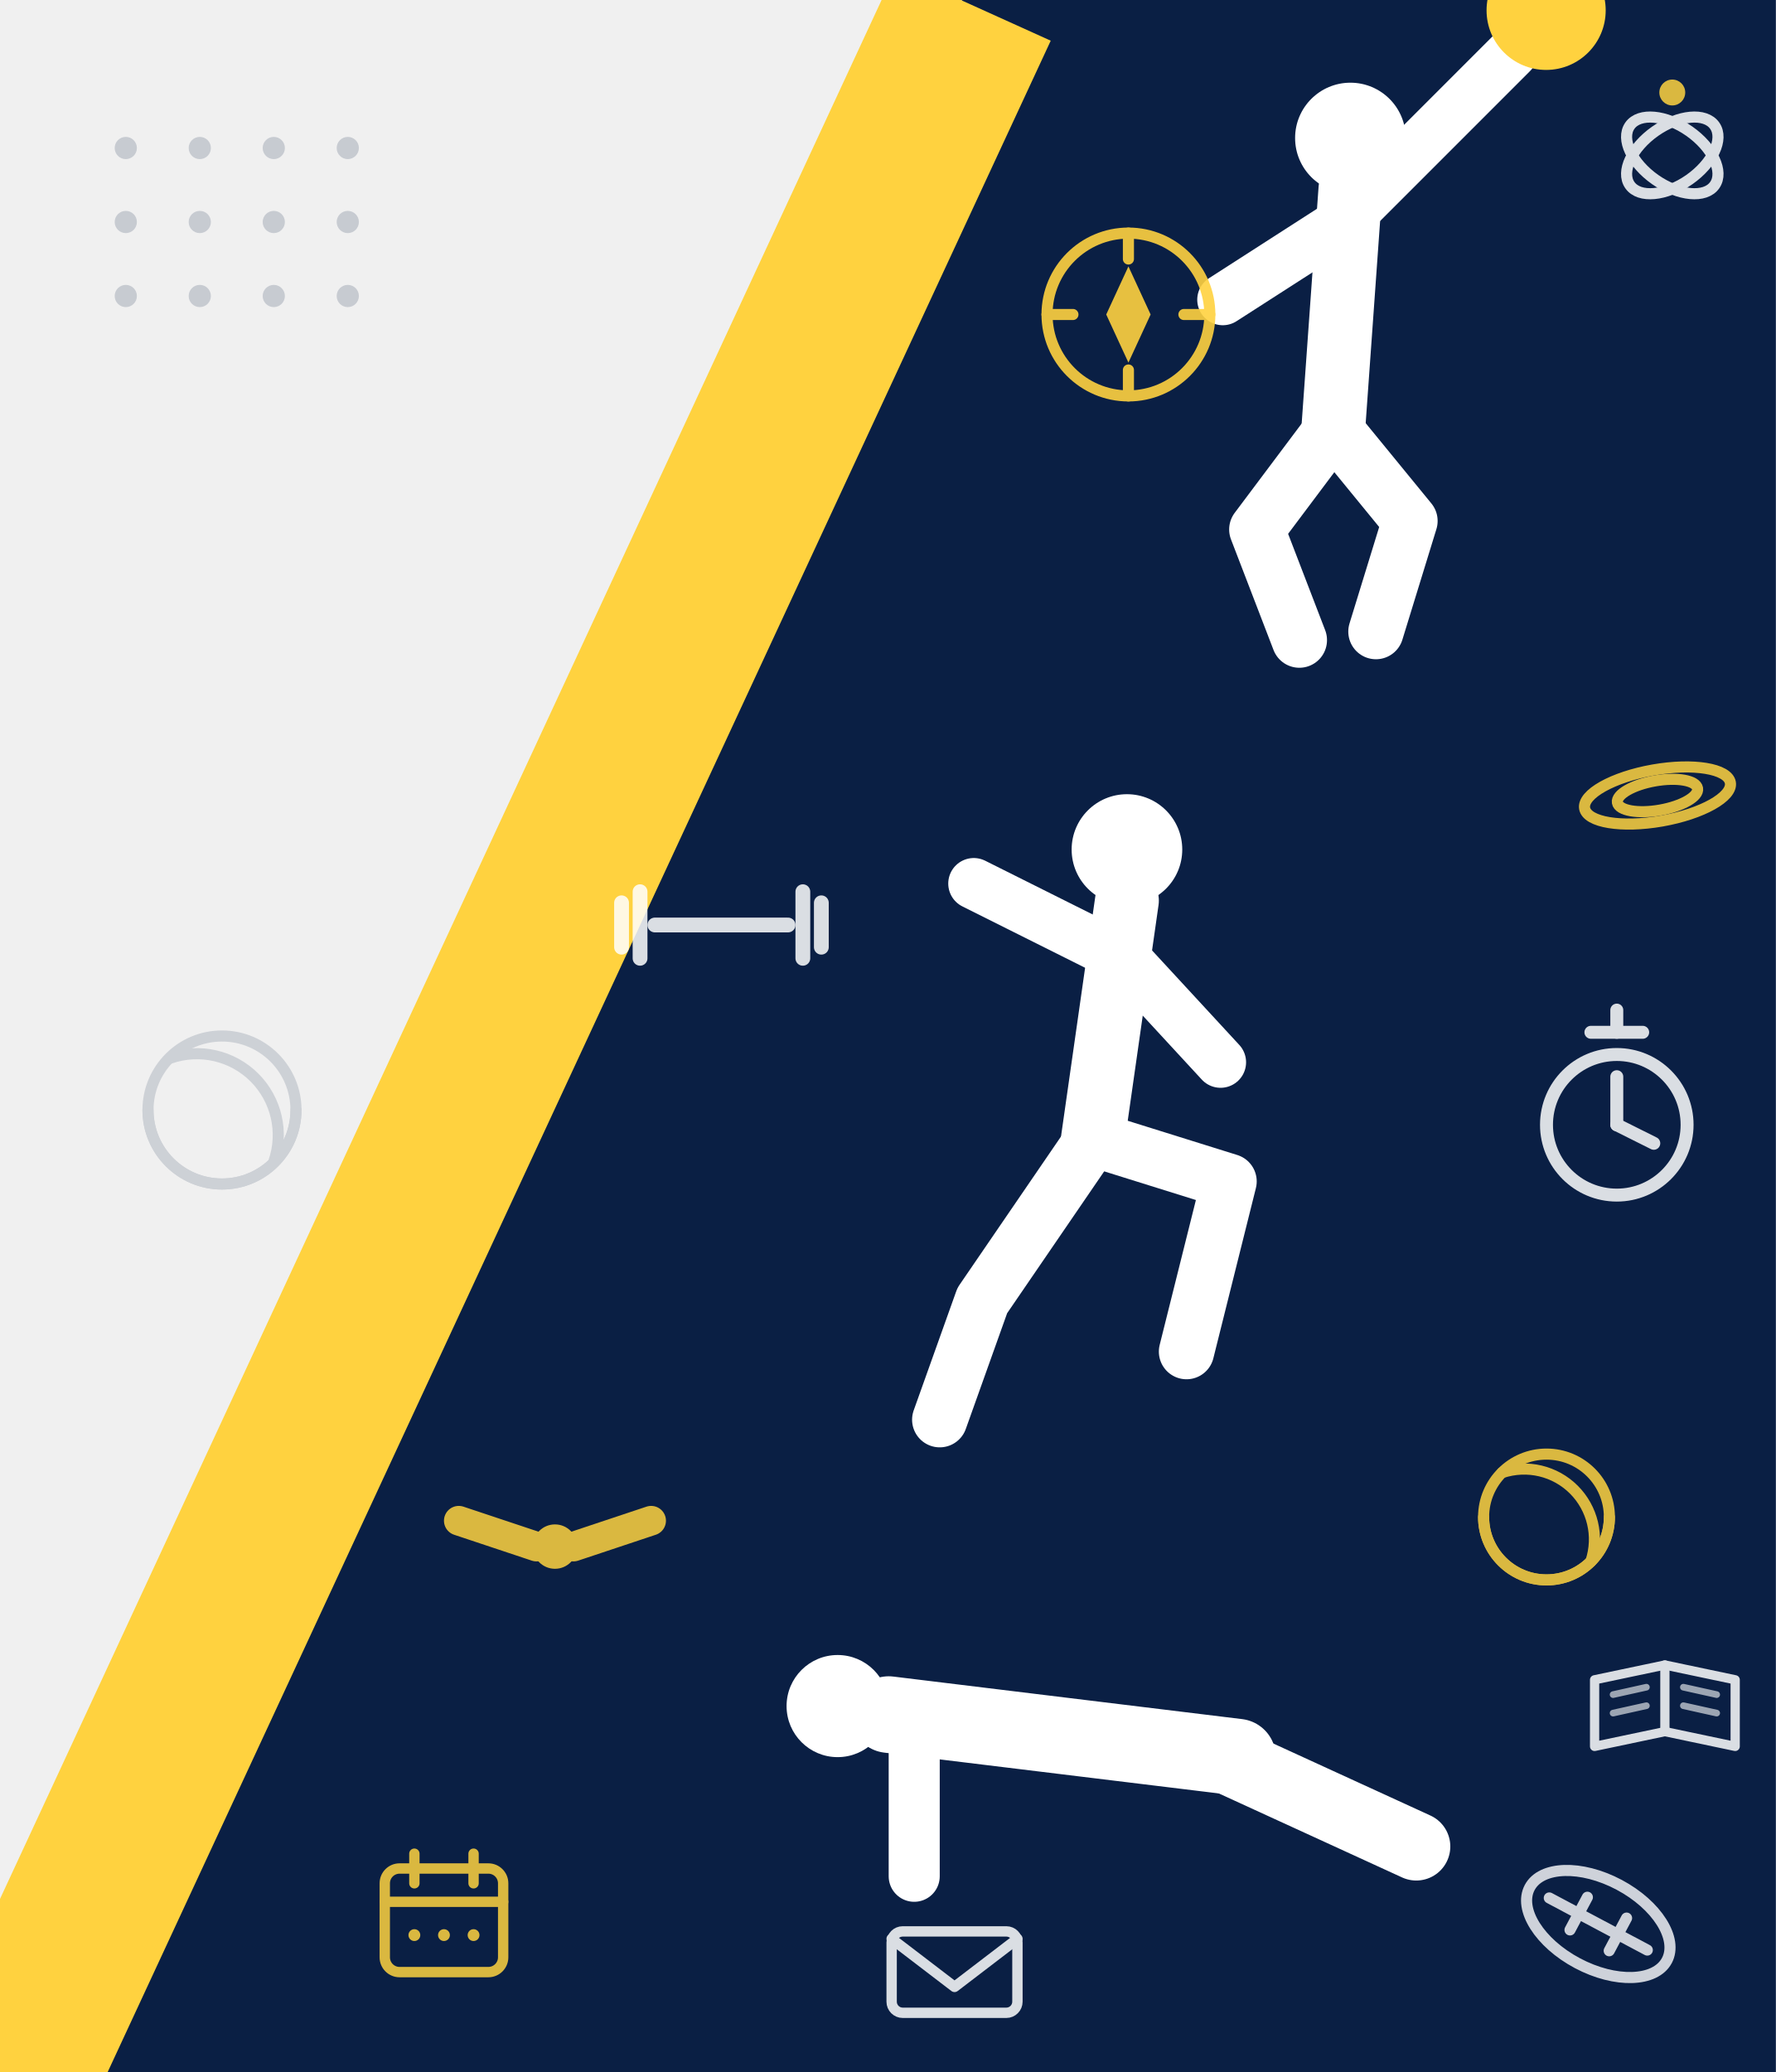
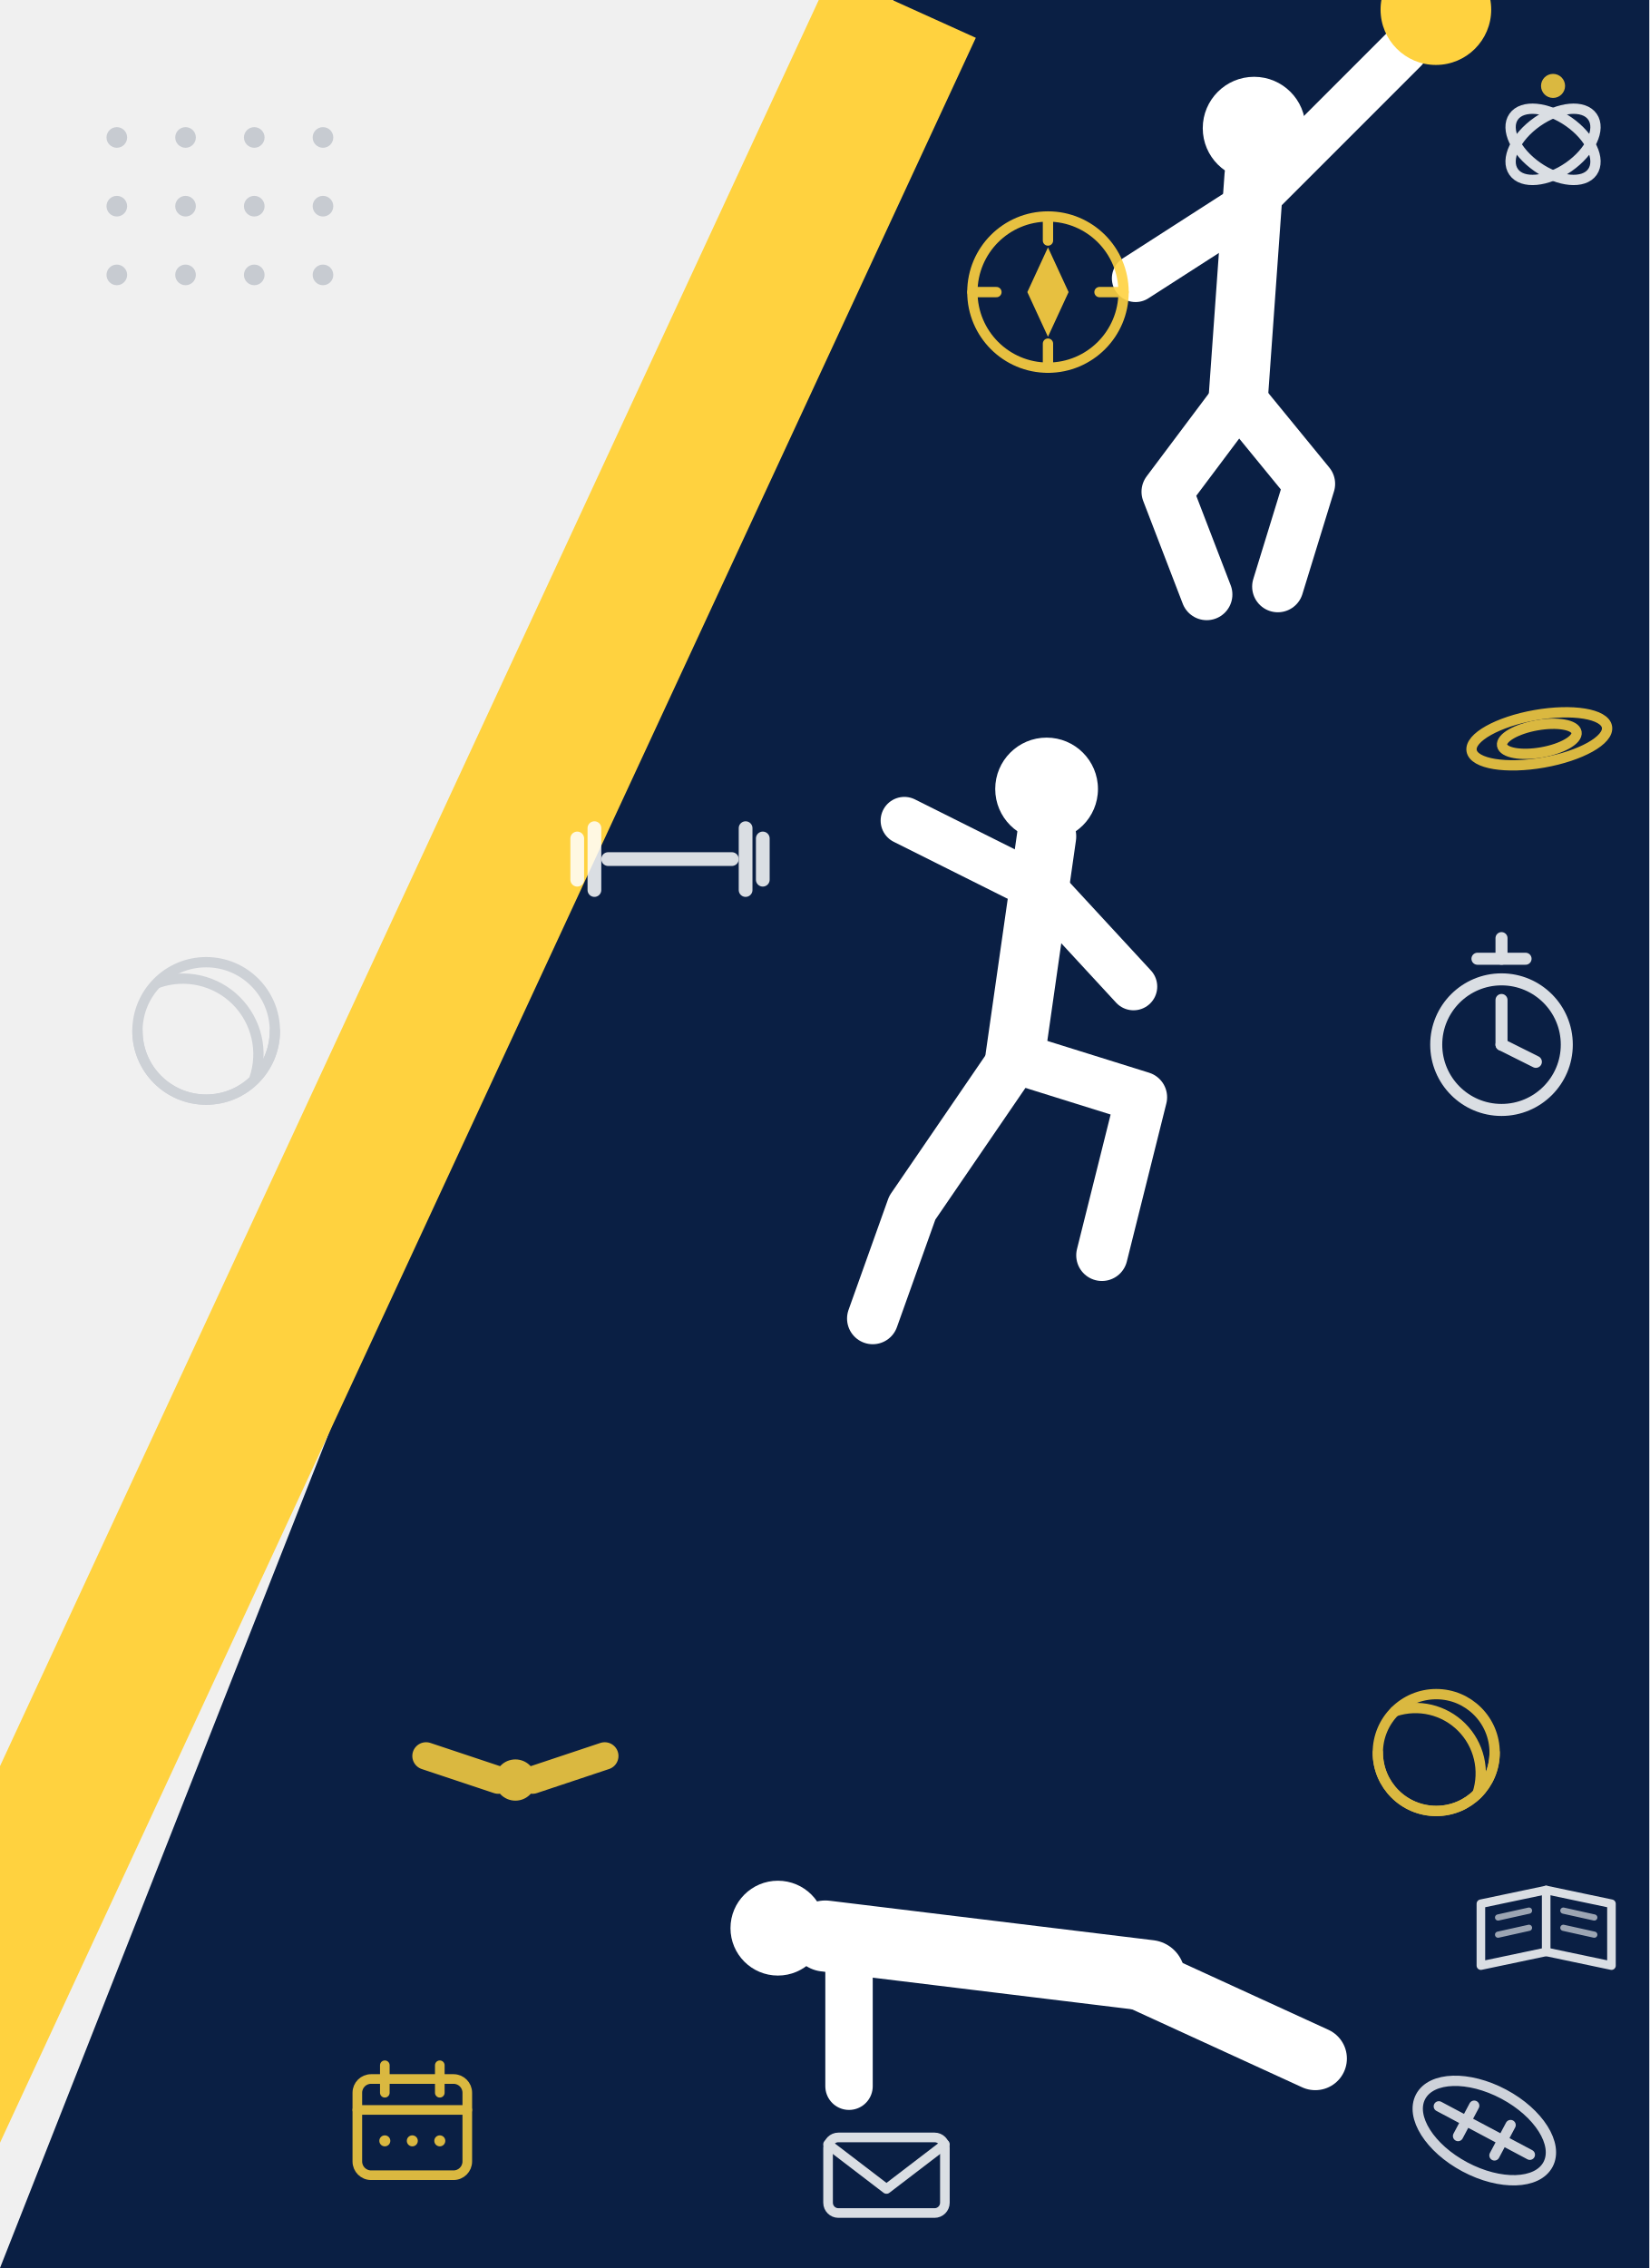
- <svg xmlns="http://www.w3.org/2000/svg" viewBox="0 0 480 560">
-   <polygon points="260,0 480,0 480,560 0,560" fill="#0a1f44" />
-   <polygon points="-18,552 242,-8 284,11 24,571" fill="#ffd23f" />
+ <svg xmlns="http://www.w3.org/2000/svg" viewBox="0 0 480 660">
+   <polygon points="260,0 480,0 480,660 0,660" fill="#0a1f44" />
+   <polygon points="-64,652 242,-8 284,11 -22,671" fill="#ffd23f" />
  <g fill="#0a1f44" opacity="0.18">
    <circle cx="34" cy="40" r="3" />
    <circle cx="54" cy="40" r="3" />
    <circle cx="74" cy="40" r="3" />
    <circle cx="94" cy="40" r="3" />
    <circle cx="34" cy="60" r="3" />
    <circle cx="54" cy="60" r="3" />
    <circle cx="74" cy="60" r="3" />
    <circle cx="94" cy="60" r="3" />
    <circle cx="34" cy="80" r="3" />
    <circle cx="54" cy="80" r="3" />
    <circle cx="74" cy="80" r="3" />
    <circle cx="94" cy="80" r="3" />
  </g>
  <g transform="translate(365,150) scale(1.15)" fill="none" stroke="#ffffff" stroke-width="15" stroke-linecap="round" stroke-linejoin="round">
    <circle cx="0" cy="-98" r="13" fill="#ffffff" stroke="none" />
    <path d="M0 -86 L-4 -30" />
    <path d="M-2 -78 L20 -100 L38 -118" stroke-width="12" />
    <circle cx="46" cy="-128" r="14" fill="#ffd23f" stroke="none" />
    <path d="M-2 -78 L-30 -60" stroke-width="12" />
    <path d="M-4 -30 L14 -8 L6 18" stroke-width="13" />
    <path d="M-4 -30 L-22 -6 L-12 20" stroke-width="13" />
  </g>
  <g transform="translate(300,340) scale(1.15)" fill="none" stroke="#ffffff" stroke-width="15" stroke-linecap="round" stroke-linejoin="round">
    <circle cx="4" cy="-96" r="13" fill="#ffffff" stroke="none" />
    <path d="M4 -84 L-4 -28" />
    <path d="M0 -72 L-32 -88" stroke-width="12" />
    <path d="M2 -72 L26 -46" stroke-width="12" />
    <path d="M-4 -28 L28 -18 L18 22" stroke-width="13" />
    <path d="M-4 -28 L-30 10 L-40 38" stroke-width="13" />
  </g>
-   <g transform="translate(300,468) scale(1.15)" fill="none" stroke="#ffffff" stroke-width="14" stroke-linecap="round" stroke-linejoin="round">
+   <g transform="translate(300,568) scale(1.15)" fill="none" stroke="#ffffff" stroke-width="14" stroke-linecap="round" stroke-linejoin="round">
    <circle cx="-64" cy="-6" r="12" fill="#ffffff" stroke="none" />
    <path d="M-52 -4 L30 6" stroke-width="18" />
    <path d="M-46 -2 L-46 34" stroke-width="12" />
    <path d="M24 5 L72 27" stroke-width="16" />
  </g>
  <g transform="translate(305,85)" stroke="#ffd23f" stroke-width="3" fill="none" stroke-linecap="round" stroke-linejoin="round" opacity="0.9">
    <circle r="22" />
    <path d="M0 -22 L0 -15 M0 22 L0 15 M-22 0 L-15 0 M22 0 L15 0" />
    <path d="M0 -13 L6 0 L0 13 L-6 0 Z" fill="#ffd23f" stroke="none" />
  </g>
  <g transform="translate(437,300)" stroke="#ffffff" stroke-width="3.5" fill="none" stroke-linecap="round" stroke-linejoin="round" opacity="0.85">
    <circle cy="4" r="19" />
    <path d="M0 4 L0 -9" />
    <path d="M0 4 L10 9" />
    <path d="M-7 -21 h14" />
    <path d="M0 -21 v-6" />
  </g>
-   <g transform="translate(418,410)" stroke="#ffd23f" stroke-width="3" fill="none" stroke-linecap="round" opacity="0.85">
+   <g transform="translate(418,510)" stroke="#ffd23f" stroke-width="3" fill="none" stroke-linecap="round" opacity="0.85">
    <circle r="17" />
    <path d="M-17 0 A17 17 0 0 0 17 0" />
    <path d="M-12 -12 A19 19 0 0 1 12 12" />
  </g>
-   <g transform="translate(432,520) rotate(28)" stroke="#ffffff" stroke-width="3" fill="none" stroke-linecap="round" opacity="0.8">
+   <g transform="translate(432,620) rotate(28)" stroke="#ffffff" stroke-width="3" fill="none" stroke-linecap="round" opacity="0.8">
    <ellipse rx="21" ry="12" />
    <path d="M-15 0 h30 M-6 -5 v10 M6 -5 v10" />
  </g>
  <g transform="translate(60,300)" stroke="#0a1f44" stroke-width="3" fill="none" stroke-linecap="round" opacity="0.15">
    <circle r="20" />
    <path d="M-20 0 A20 20 0 0 0 20 0" />
    <path d="M-14 -14 A22 22 0 0 1 14 14" />
  </g>
  <g transform="translate(452,42)" stroke="#ffffff" stroke-width="3" fill="none" stroke-linecap="round" stroke-linejoin="round" opacity="0.85">
    <ellipse rx="14" ry="8" transform="rotate(35)" />
    <ellipse rx="14" ry="8" transform="rotate(-35)" />
    <circle cx="0" cy="-17" r="3.5" fill="#ffd23f" stroke="none" />
  </g>
  <g transform="translate(448,215) rotate(-10)" stroke="#ffd23f" stroke-width="3" fill="none" opacity="0.85">
    <ellipse rx="20" ry="7" />
    <ellipse rx="11" ry="4" />
  </g>
  <g transform="translate(195,250)" stroke="#ffffff" stroke-width="4" fill="none" stroke-linecap="round" opacity="0.85">
    <path d="M-18 0 h36" />
    <path d="M-22 -9 v18 M-27 -6 v12" />
    <path d="M22 -9 v18 M27 -6 v12" />
  </g>
-   <g transform="translate(150,415)" stroke="#ffd23f" stroke-width="8" fill="none" stroke-linecap="round" stroke-linejoin="round" opacity="0.85">
+   <g transform="translate(150,515)" stroke="#ffd23f" stroke-width="8" fill="none" stroke-linecap="round" stroke-linejoin="round" opacity="0.85">
    <path d="M-26 -4 L-5 3" />
    <path d="M26 -4 L5 3" />
    <circle cx="0" cy="3" r="6" fill="#ffd23f" stroke="none" />
  </g>
-   <g transform="translate(450,462)" stroke="#ffffff" stroke-width="2.5" fill="none" stroke-linecap="round" stroke-linejoin="round" opacity="0.85">
+   <g transform="translate(450,562)" stroke="#ffffff" stroke-width="2.5" fill="none" stroke-linecap="round" stroke-linejoin="round" opacity="0.85">
    <path d="M0 -12 L-19 -8 L-19 10 L0 6 L19 10 L19 -8 Z" />
    <path d="M0 -12 L0 6" />
    <path d="M-14 -4 L-5 -6 M-14 1 L-5 -1" stroke-width="1.8" opacity="0.7" />
    <path d="M14 -4 L5 -6 M14 1 L5 -1" stroke-width="1.8" opacity="0.7" />
  </g>
-   <g transform="translate(120,518)" stroke="#ffd23f" stroke-width="2.8" fill="none" stroke-linecap="round" stroke-linejoin="round" opacity="0.85">
+   <g transform="translate(120,618)" stroke="#ffd23f" stroke-width="2.8" fill="none" stroke-linecap="round" stroke-linejoin="round" opacity="0.85">
    <rect x="-16" y="-13" width="32" height="28" rx="4" />
    <path d="M-16 -4 h32" />
    <path d="M-8 -17 v8 M8 -17 v8" />
    <circle cx="-8" cy="5" r="1.6" fill="#ffd23f" stroke="none" />
    <circle cx="0" cy="5" r="1.6" fill="#ffd23f" stroke="none" />
    <circle cx="8" cy="5" r="1.6" fill="#ffd23f" stroke="none" />
  </g>
-   <g transform="translate(258,533)" stroke="#ffffff" stroke-width="2.8" fill="none" stroke-linecap="round" stroke-linejoin="round" opacity="0.85">
+   <g transform="translate(258,633)" stroke="#ffffff" stroke-width="2.8" fill="none" stroke-linecap="round" stroke-linejoin="round" opacity="0.85">
    <rect x="-17" y="-11" width="34" height="22" rx="3" />
    <path d="M-17 -9 L0 4 L17 -9" />
  </g>
</svg>
